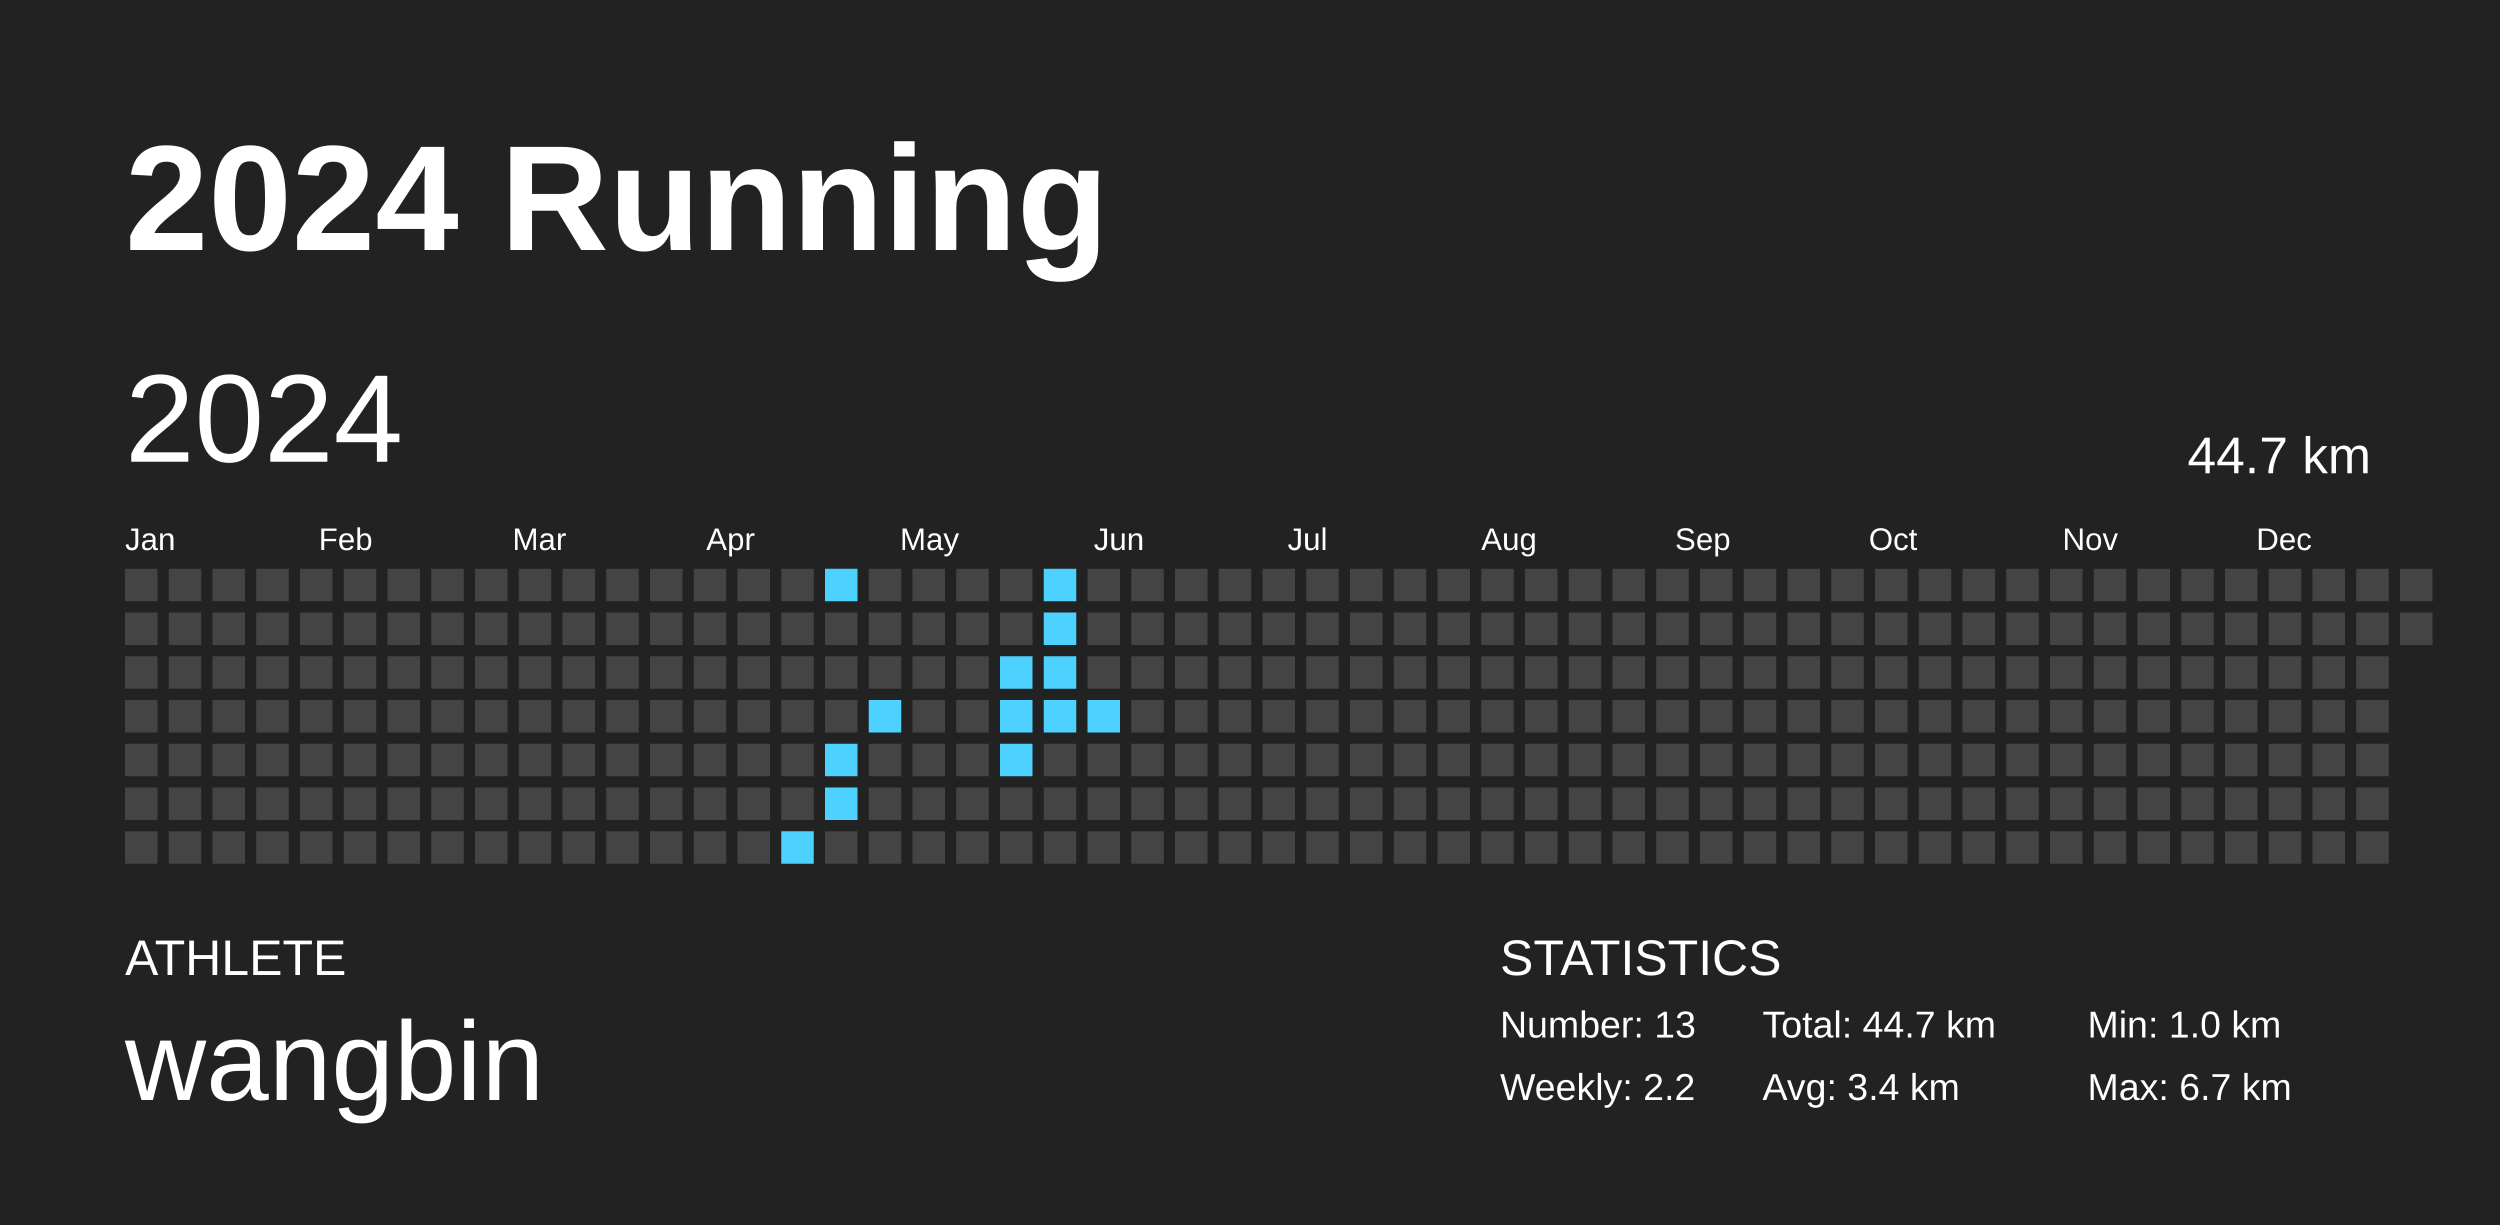
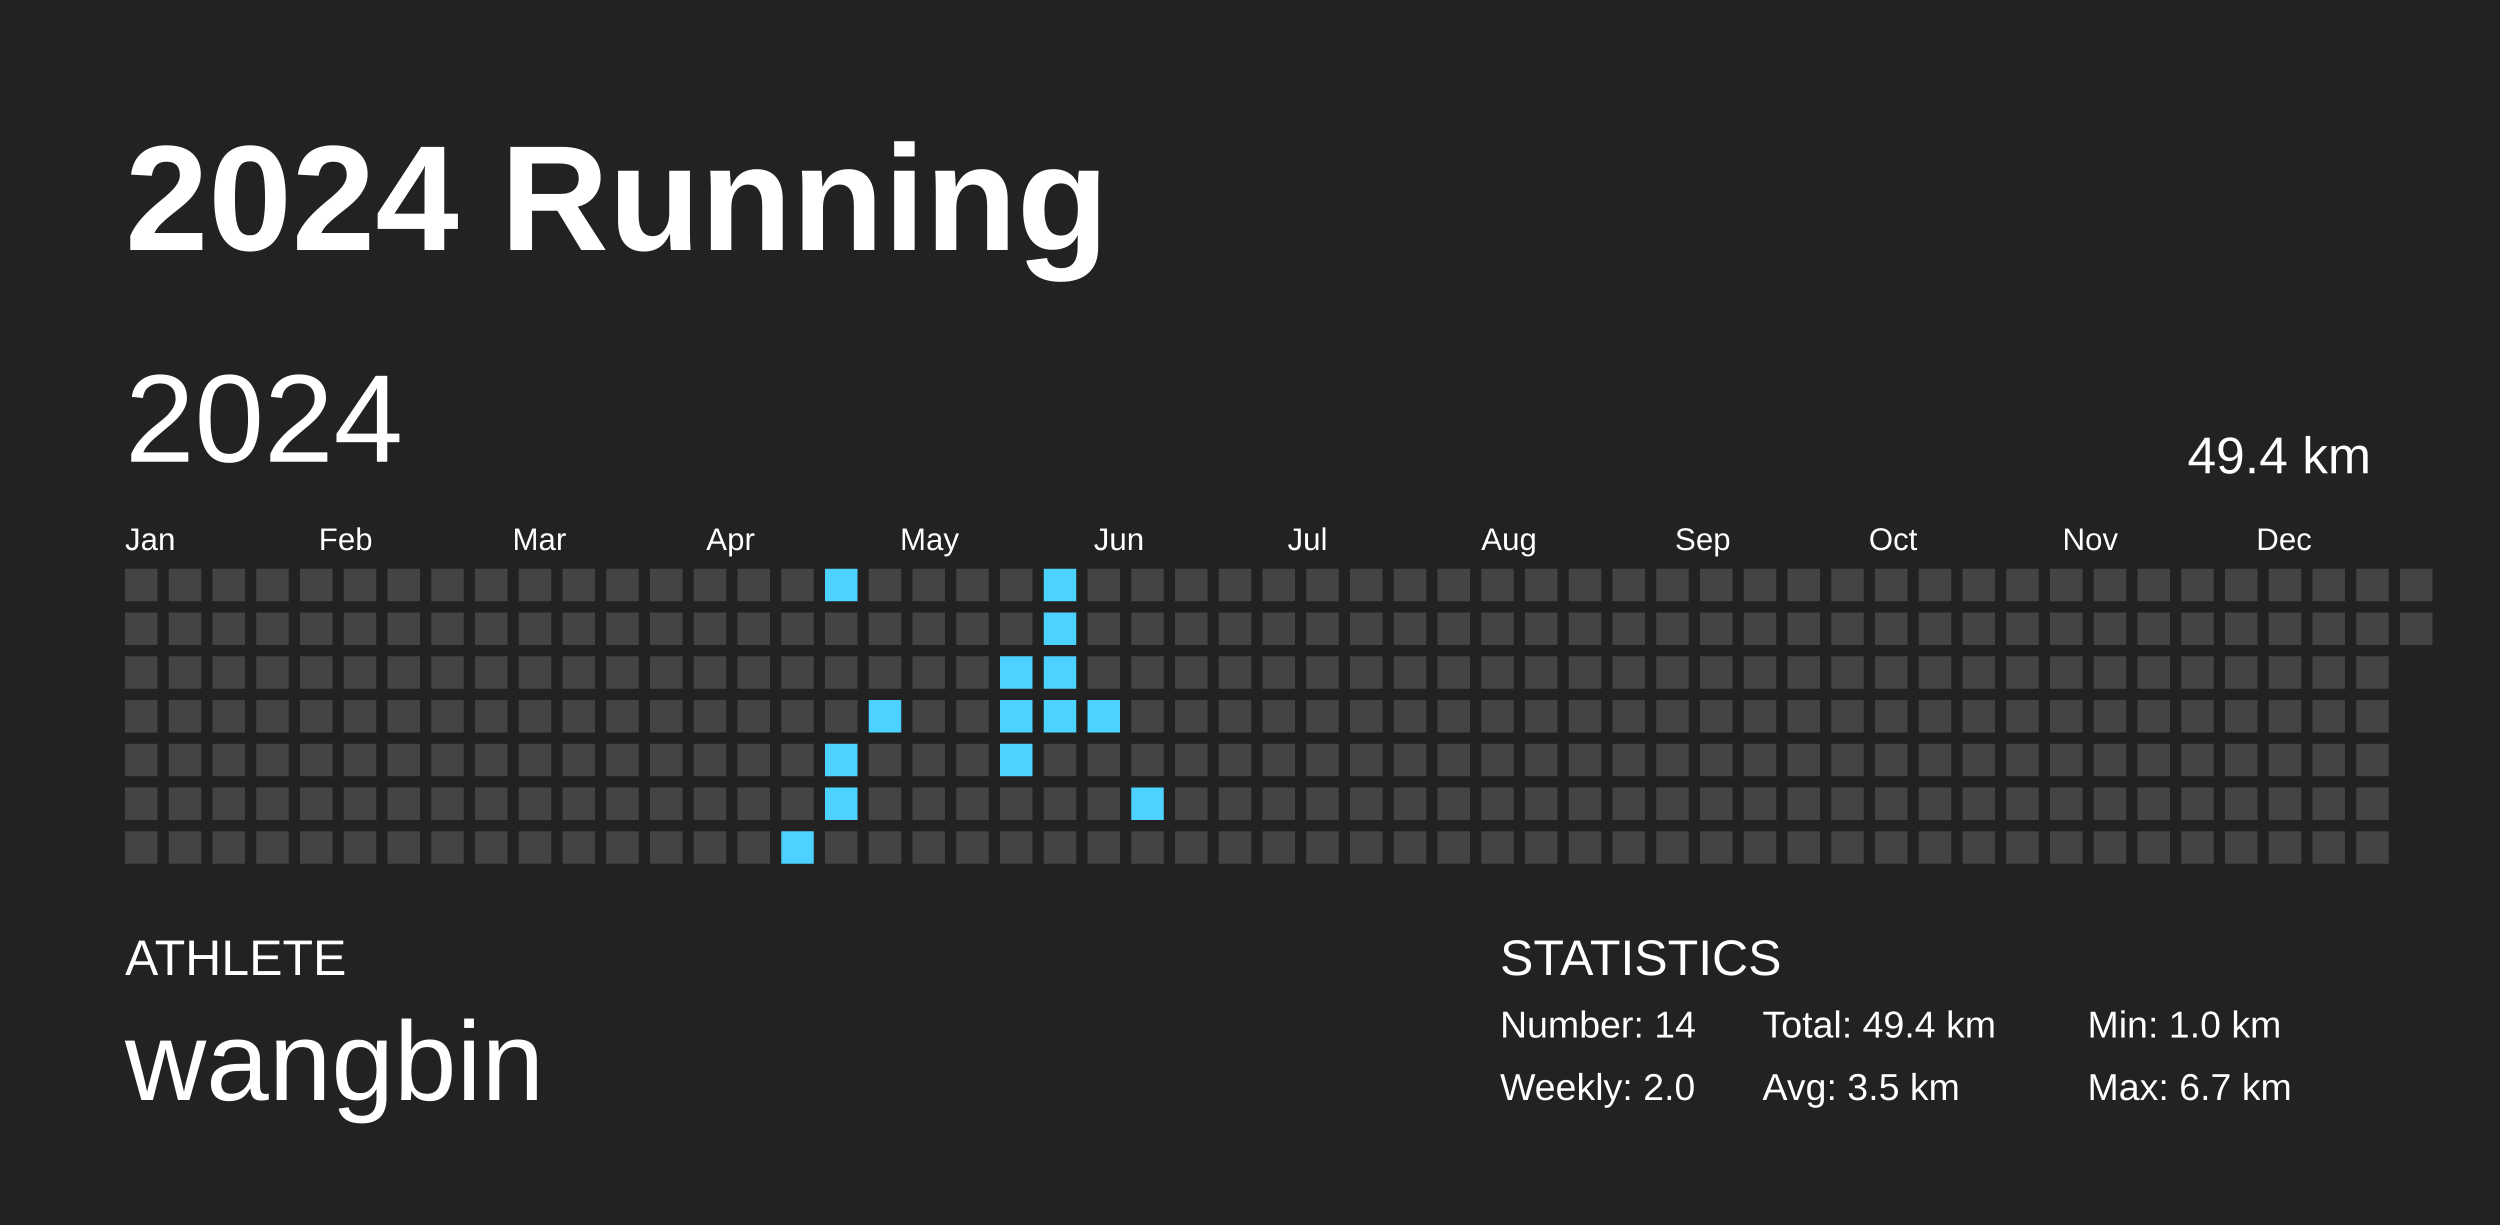
<svg xmlns="http://www.w3.org/2000/svg" baseProfile="full" height="98mm" version="1.1" viewBox="0,0,200,98" width="200mm">
  <defs />
  <rect fill="#222222" height="98" width="200" x="0" y="0" />
  <text fill="#FFFFFF" style="font-size:12px; font-family:Arial; font-weight:bold;" x="10" y="20">2024 Running</text>
  <text fill="#FFFFFF" style="font-size:4px; font-family:Arial" x="10" y="78">ATHLETE</text>
  <text fill="#FFFFFF" style="font-size:9px; font-family:Arial" x="10" y="88">wangbin</text>
  <text fill="#FFFFFF" style="font-size:4px; font-family:Arial" x="120" y="78">STATISTICS</text>
-   <text fill="#FFFFFF" style="font-size:3px; font-family:Arial" x="120" y="83">Number: 13</text>
-   <text fill="#FFFFFF" style="font-size:3px; font-family:Arial" x="120" y="88">Weekly: 2.2</text>
-   <text fill="#FFFFFF" style="font-size:3px; font-family:Arial" x="141" y="83">Total: 44.7 km</text>
-   <text fill="#FFFFFF" style="font-size:3px; font-family:Arial" x="141" y="88">Avg: 3.4 km</text>
+   <text fill="#FFFFFF" style="font-size:3px; font-family:Arial" x="120" y="83">Number: 14</text>
+   <text fill="#FFFFFF" style="font-size:3px; font-family:Arial" x="120" y="88">Weekly: 2.0</text>
+   <text fill="#FFFFFF" style="font-size:3px; font-family:Arial" x="141" y="83">Total: 49.4 km</text>
+   <text fill="#FFFFFF" style="font-size:3px; font-family:Arial" x="141" y="88">Avg: 3.5 km</text>
  <text fill="#FFFFFF" style="font-size:3px; font-family:Arial" x="167" y="83">Min: 1.0 km</text>
  <text fill="#FFFFFF" style="font-size:3px; font-family:Arial" x="167" y="88">Max: 6.7 km</text>
  <text dominant-baseline="hanging" fill="#FFFFFF" style="font-size:10.0px; font-family:Arial;" x="10" y="30">2024</text>
-   <text dominant-baseline="hanging" fill="#FFFFFF" style="font-size:4.125px; font-family:Arial;" x="175" y="35">44.7 km</text>
+   <text dominant-baseline="hanging" fill="#FFFFFF" style="font-size:4.125px; font-family:Arial;" x="175" y="35">49.4 km</text>
  <text fill="#FFFFFF" style="font-size:2.5px; font-family:Arial" x="10.0" y="44">Jan</text>
  <text fill="#FFFFFF" style="font-size:2.5px; font-family:Arial" x="25.5" y="44">Feb</text>
  <text fill="#FFFFFF" style="font-size:2.5px; font-family:Arial" x="41.0" y="44">Mar</text>
  <text fill="#FFFFFF" style="font-size:2.5px; font-family:Arial" x="56.5" y="44">Apr</text>
  <text fill="#FFFFFF" style="font-size:2.5px; font-family:Arial" x="72.0" y="44">May</text>
  <text fill="#FFFFFF" style="font-size:2.5px; font-family:Arial" x="87.5" y="44">Jun</text>
  <text fill="#FFFFFF" style="font-size:2.5px; font-family:Arial" x="103.0" y="44">Jul</text>
  <text fill="#FFFFFF" style="font-size:2.5px; font-family:Arial" x="118.5" y="44">Aug</text>
  <text fill="#FFFFFF" style="font-size:2.5px; font-family:Arial" x="134.0" y="44">Sep</text>
  <text fill="#FFFFFF" style="font-size:2.5px; font-family:Arial" x="149.5" y="44">Oct</text>
  <text fill="#FFFFFF" style="font-size:2.5px; font-family:Arial" x="165.0" y="44">Nov</text>
  <text fill="#FFFFFF" style="font-size:2.5px; font-family:Arial" x="180.5" y="44">Dec</text>
  <rect fill="#444444" height="2.6" width="2.6" x="10.0" y="45.5" />
  <rect fill="#444444" height="2.6" width="2.6" x="10.0" y="49.0" />
  <rect fill="#444444" height="2.6" width="2.6" x="10.0" y="52.5" />
  <rect fill="#444444" height="2.6" width="2.6" x="10.0" y="56.0" />
  <rect fill="#444444" height="2.6" width="2.6" x="10.0" y="59.5" />
  <rect fill="#444444" height="2.6" width="2.6" x="10.0" y="63.0" />
  <rect fill="#444444" height="2.6" width="2.6" x="10.0" y="66.5" />
  <rect fill="#444444" height="2.6" width="2.6" x="13.5" y="45.5" />
  <rect fill="#444444" height="2.6" width="2.6" x="13.5" y="49.0" />
  <rect fill="#444444" height="2.6" width="2.6" x="13.5" y="52.5" />
  <rect fill="#444444" height="2.6" width="2.6" x="13.5" y="56.0" />
  <rect fill="#444444" height="2.6" width="2.6" x="13.5" y="59.5" />
  <rect fill="#444444" height="2.6" width="2.6" x="13.5" y="63.0" />
  <rect fill="#444444" height="2.6" width="2.6" x="13.5" y="66.5" />
  <rect fill="#444444" height="2.6" width="2.6" x="17.0" y="45.5" />
  <rect fill="#444444" height="2.6" width="2.6" x="17.0" y="49.0" />
  <rect fill="#444444" height="2.6" width="2.6" x="17.0" y="52.5" />
  <rect fill="#444444" height="2.6" width="2.6" x="17.0" y="56.0" />
  <rect fill="#444444" height="2.6" width="2.6" x="17.0" y="59.5" />
  <rect fill="#444444" height="2.6" width="2.6" x="17.0" y="63.0" />
  <rect fill="#444444" height="2.6" width="2.6" x="17.0" y="66.5" />
  <rect fill="#444444" height="2.6" width="2.6" x="20.5" y="45.5" />
  <rect fill="#444444" height="2.6" width="2.6" x="20.5" y="49.0" />
  <rect fill="#444444" height="2.6" width="2.6" x="20.5" y="52.5" />
  <rect fill="#444444" height="2.6" width="2.6" x="20.5" y="56.0" />
  <rect fill="#444444" height="2.6" width="2.6" x="20.5" y="59.5" />
  <rect fill="#444444" height="2.6" width="2.6" x="20.5" y="63.0" />
  <rect fill="#444444" height="2.6" width="2.6" x="20.5" y="66.5" />
  <rect fill="#444444" height="2.6" width="2.6" x="24.0" y="45.5" />
  <rect fill="#444444" height="2.6" width="2.6" x="24.0" y="49.0" />
  <rect fill="#444444" height="2.6" width="2.6" x="24.0" y="52.5" />
  <rect fill="#444444" height="2.6" width="2.6" x="24.0" y="56.0" />
  <rect fill="#444444" height="2.6" width="2.6" x="24.0" y="59.5" />
  <rect fill="#444444" height="2.6" width="2.6" x="24.0" y="63.0" />
  <rect fill="#444444" height="2.6" width="2.6" x="24.0" y="66.5" />
  <rect fill="#444444" height="2.6" width="2.6" x="27.5" y="45.5" />
  <rect fill="#444444" height="2.6" width="2.6" x="27.5" y="49.0" />
  <rect fill="#444444" height="2.6" width="2.6" x="27.5" y="52.5" />
  <rect fill="#444444" height="2.6" width="2.6" x="27.5" y="56.0" />
  <rect fill="#444444" height="2.6" width="2.6" x="27.5" y="59.5" />
  <rect fill="#444444" height="2.6" width="2.6" x="27.5" y="63.0" />
  <rect fill="#444444" height="2.6" width="2.6" x="27.5" y="66.5" />
  <rect fill="#444444" height="2.6" width="2.6" x="31.0" y="45.5" />
  <rect fill="#444444" height="2.6" width="2.6" x="31.0" y="49.0" />
  <rect fill="#444444" height="2.6" width="2.6" x="31.0" y="52.5" />
  <rect fill="#444444" height="2.6" width="2.6" x="31.0" y="56.0" />
  <rect fill="#444444" height="2.6" width="2.6" x="31.0" y="59.5" />
  <rect fill="#444444" height="2.6" width="2.6" x="31.0" y="63.0" />
  <rect fill="#444444" height="2.6" width="2.6" x="31.0" y="66.5" />
  <rect fill="#444444" height="2.6" width="2.6" x="34.5" y="45.5" />
  <rect fill="#444444" height="2.6" width="2.6" x="34.5" y="49.0" />
  <rect fill="#444444" height="2.6" width="2.6" x="34.5" y="52.5" />
  <rect fill="#444444" height="2.6" width="2.6" x="34.5" y="56.0" />
  <rect fill="#444444" height="2.6" width="2.6" x="34.5" y="59.5" />
  <rect fill="#444444" height="2.6" width="2.6" x="34.5" y="63.0" />
  <rect fill="#444444" height="2.6" width="2.6" x="34.5" y="66.5" />
  <rect fill="#444444" height="2.6" width="2.6" x="38.0" y="45.5" />
  <rect fill="#444444" height="2.6" width="2.6" x="38.0" y="49.0" />
  <rect fill="#444444" height="2.6" width="2.6" x="38.0" y="52.5" />
  <rect fill="#444444" height="2.6" width="2.6" x="38.0" y="56.0" />
  <rect fill="#444444" height="2.6" width="2.6" x="38.0" y="59.5" />
  <rect fill="#444444" height="2.6" width="2.6" x="38.0" y="63.0" />
  <rect fill="#444444" height="2.6" width="2.6" x="38.0" y="66.5" />
  <rect fill="#444444" height="2.6" width="2.6" x="41.5" y="45.5" />
  <rect fill="#444444" height="2.6" width="2.6" x="41.5" y="49.0" />
  <rect fill="#444444" height="2.6" width="2.6" x="41.5" y="52.5" />
  <rect fill="#444444" height="2.6" width="2.6" x="41.5" y="56.0" />
  <rect fill="#444444" height="2.6" width="2.6" x="41.5" y="59.5" />
  <rect fill="#444444" height="2.6" width="2.6" x="41.5" y="63.0" />
  <rect fill="#444444" height="2.6" width="2.6" x="41.5" y="66.5" />
  <rect fill="#444444" height="2.6" width="2.6" x="45.0" y="45.5" />
  <rect fill="#444444" height="2.6" width="2.6" x="45.0" y="49.0" />
  <rect fill="#444444" height="2.6" width="2.6" x="45.0" y="52.5" />
  <rect fill="#444444" height="2.6" width="2.6" x="45.0" y="56.0" />
  <rect fill="#444444" height="2.6" width="2.6" x="45.0" y="59.5" />
  <rect fill="#444444" height="2.6" width="2.6" x="45.0" y="63.0" />
  <rect fill="#444444" height="2.6" width="2.6" x="45.0" y="66.5" />
  <rect fill="#444444" height="2.6" width="2.6" x="48.5" y="45.5" />
  <rect fill="#444444" height="2.6" width="2.6" x="48.5" y="49.0" />
  <rect fill="#444444" height="2.6" width="2.6" x="48.5" y="52.5" />
  <rect fill="#444444" height="2.6" width="2.6" x="48.5" y="56.0" />
  <rect fill="#444444" height="2.6" width="2.6" x="48.5" y="59.5" />
  <rect fill="#444444" height="2.6" width="2.6" x="48.5" y="63.0" />
  <rect fill="#444444" height="2.6" width="2.6" x="48.5" y="66.5" />
  <rect fill="#444444" height="2.6" width="2.6" x="52.0" y="45.5" />
  <rect fill="#444444" height="2.6" width="2.6" x="52.0" y="49.0" />
  <rect fill="#444444" height="2.6" width="2.6" x="52.0" y="52.5" />
  <rect fill="#444444" height="2.6" width="2.6" x="52.0" y="56.0" />
  <rect fill="#444444" height="2.6" width="2.6" x="52.0" y="59.5" />
  <rect fill="#444444" height="2.6" width="2.6" x="52.0" y="63.0" />
  <rect fill="#444444" height="2.6" width="2.6" x="52.0" y="66.5" />
  <rect fill="#444444" height="2.6" width="2.6" x="55.5" y="45.5" />
  <rect fill="#444444" height="2.6" width="2.6" x="55.5" y="49.0" />
  <rect fill="#444444" height="2.6" width="2.6" x="55.5" y="52.5" />
  <rect fill="#444444" height="2.6" width="2.6" x="55.5" y="56.0" />
  <rect fill="#444444" height="2.6" width="2.6" x="55.5" y="59.5" />
  <rect fill="#444444" height="2.6" width="2.6" x="55.5" y="63.0" />
  <rect fill="#444444" height="2.6" width="2.6" x="55.5" y="66.5" />
  <rect fill="#444444" height="2.6" width="2.6" x="59.0" y="45.5" />
  <rect fill="#444444" height="2.6" width="2.6" x="59.0" y="49.0" />
  <rect fill="#444444" height="2.6" width="2.6" x="59.0" y="52.5" />
  <rect fill="#444444" height="2.6" width="2.6" x="59.0" y="56.0" />
  <rect fill="#444444" height="2.6" width="2.6" x="59.0" y="59.5" />
  <rect fill="#444444" height="2.6" width="2.6" x="59.0" y="63.0" />
  <rect fill="#444444" height="2.6" width="2.6" x="59.0" y="66.5" />
  <rect fill="#444444" height="2.6" width="2.6" x="62.5" y="45.5" />
  <rect fill="#444444" height="2.6" width="2.6" x="62.5" y="49.0" />
  <rect fill="#444444" height="2.6" width="2.6" x="62.5" y="52.5" />
  <rect fill="#444444" height="2.6" width="2.6" x="62.5" y="56.0" />
  <rect fill="#444444" height="2.6" width="2.6" x="62.5" y="59.5" />
  <rect fill="#444444" height="2.6" width="2.6" x="62.5" y="63.0" />
  <rect fill="#4dd2ff" height="2.6" width="2.6" x="62.5" y="66.5" />
  <rect fill="#4dd2ff" height="2.6" width="2.6" x="66.0" y="45.5" />
  <rect fill="#444444" height="2.6" width="2.6" x="66.0" y="49.0" />
  <rect fill="#444444" height="2.6" width="2.6" x="66.0" y="52.5" />
  <rect fill="#444444" height="2.6" width="2.6" x="66.0" y="56.0" />
  <rect fill="#4dd2ff" height="2.6" width="2.6" x="66.0" y="59.5" />
  <rect fill="#4dd2ff" height="2.6" width="2.6" x="66.0" y="63.0" />
  <rect fill="#444444" height="2.6" width="2.6" x="66.0" y="66.5" />
  <rect fill="#444444" height="2.6" width="2.6" x="69.5" y="45.5" />
  <rect fill="#444444" height="2.6" width="2.6" x="69.5" y="49.0" />
  <rect fill="#444444" height="2.6" width="2.6" x="69.5" y="52.5" />
  <rect fill="#4dd2ff" height="2.6" width="2.6" x="69.5" y="56.0" />
  <rect fill="#444444" height="2.6" width="2.6" x="69.5" y="59.5" />
  <rect fill="#444444" height="2.6" width="2.6" x="69.5" y="63.0" />
  <rect fill="#444444" height="2.6" width="2.6" x="69.5" y="66.5" />
  <rect fill="#444444" height="2.6" width="2.6" x="73.0" y="45.5" />
  <rect fill="#444444" height="2.6" width="2.6" x="73.0" y="49.0" />
  <rect fill="#444444" height="2.6" width="2.6" x="73.0" y="52.5" />
  <rect fill="#444444" height="2.6" width="2.6" x="73.0" y="56.0" />
  <rect fill="#444444" height="2.6" width="2.6" x="73.0" y="59.5" />
  <rect fill="#444444" height="2.6" width="2.6" x="73.0" y="63.0" />
  <rect fill="#444444" height="2.6" width="2.6" x="73.0" y="66.5" />
  <rect fill="#444444" height="2.6" width="2.6" x="76.5" y="45.5" />
  <rect fill="#444444" height="2.6" width="2.6" x="76.5" y="49.0" />
  <rect fill="#444444" height="2.6" width="2.6" x="76.5" y="52.5" />
  <rect fill="#444444" height="2.6" width="2.6" x="76.5" y="56.0" />
  <rect fill="#444444" height="2.6" width="2.6" x="76.5" y="59.5" />
  <rect fill="#444444" height="2.6" width="2.6" x="76.5" y="63.0" />
  <rect fill="#444444" height="2.6" width="2.6" x="76.5" y="66.5" />
  <rect fill="#444444" height="2.6" width="2.6" x="80.0" y="45.5" />
  <rect fill="#444444" height="2.6" width="2.6" x="80.0" y="49.0" />
  <rect fill="#4dd2ff" height="2.6" width="2.6" x="80.0" y="52.5" />
  <rect fill="#4dd2ff" height="2.6" width="2.6" x="80.0" y="56.0" />
  <rect fill="#4dd2ff" height="2.6" width="2.6" x="80.0" y="59.5" />
  <rect fill="#444444" height="2.6" width="2.6" x="80.0" y="63.0" />
  <rect fill="#444444" height="2.6" width="2.6" x="80.0" y="66.5" />
  <rect fill="#4dd2ff" height="2.6" width="2.6" x="83.5" y="45.5" />
  <rect fill="#4dd2ff" height="2.6" width="2.6" x="83.5" y="49.0" />
  <rect fill="#4dd2ff" height="2.6" width="2.6" x="83.5" y="52.5" />
  <rect fill="#4dd2ff" height="2.6" width="2.6" x="83.5" y="56.0" />
  <rect fill="#444444" height="2.6" width="2.6" x="83.5" y="59.5" />
  <rect fill="#444444" height="2.6" width="2.6" x="83.5" y="63.0" />
  <rect fill="#444444" height="2.6" width="2.6" x="83.5" y="66.5" />
  <rect fill="#444444" height="2.6" width="2.6" x="87.0" y="45.5" />
  <rect fill="#444444" height="2.6" width="2.6" x="87.0" y="49.0" />
  <rect fill="#444444" height="2.6" width="2.6" x="87.0" y="52.5" />
  <rect fill="#4dd2ff" height="2.6" width="2.6" x="87.0" y="56.0" />
  <rect fill="#444444" height="2.6" width="2.6" x="87.0" y="59.5" />
  <rect fill="#444444" height="2.6" width="2.6" x="87.0" y="63.0" />
  <rect fill="#444444" height="2.6" width="2.6" x="87.0" y="66.5" />
  <rect fill="#444444" height="2.6" width="2.6" x="90.5" y="45.5" />
  <rect fill="#444444" height="2.6" width="2.6" x="90.5" y="49.0" />
  <rect fill="#444444" height="2.6" width="2.6" x="90.5" y="52.5" />
  <rect fill="#444444" height="2.6" width="2.6" x="90.5" y="56.0" />
  <rect fill="#444444" height="2.6" width="2.6" x="90.5" y="59.5" />
-   <rect fill="#444444" height="2.6" width="2.6" x="90.5" y="63.0" />
+   <rect fill="#4dd2ff" height="2.6" width="2.6" x="90.5" y="63.0" />
  <rect fill="#444444" height="2.6" width="2.6" x="90.5" y="66.5" />
  <rect fill="#444444" height="2.6" width="2.6" x="94.0" y="45.5" />
  <rect fill="#444444" height="2.6" width="2.6" x="94.0" y="49.0" />
  <rect fill="#444444" height="2.6" width="2.6" x="94.0" y="52.5" />
  <rect fill="#444444" height="2.6" width="2.6" x="94.0" y="56.0" />
  <rect fill="#444444" height="2.6" width="2.6" x="94.0" y="59.5" />
  <rect fill="#444444" height="2.6" width="2.6" x="94.0" y="63.0" />
  <rect fill="#444444" height="2.6" width="2.6" x="94.0" y="66.5" />
  <rect fill="#444444" height="2.6" width="2.6" x="97.5" y="45.5" />
  <rect fill="#444444" height="2.6" width="2.6" x="97.5" y="49.0" />
  <rect fill="#444444" height="2.6" width="2.6" x="97.5" y="52.5" />
  <rect fill="#444444" height="2.6" width="2.6" x="97.5" y="56.0" />
  <rect fill="#444444" height="2.6" width="2.6" x="97.5" y="59.5" />
  <rect fill="#444444" height="2.6" width="2.6" x="97.5" y="63.0" />
  <rect fill="#444444" height="2.6" width="2.6" x="97.5" y="66.5" />
  <rect fill="#444444" height="2.6" width="2.6" x="101.0" y="45.5" />
  <rect fill="#444444" height="2.6" width="2.6" x="101.0" y="49.0" />
  <rect fill="#444444" height="2.6" width="2.6" x="101.0" y="52.5" />
  <rect fill="#444444" height="2.6" width="2.6" x="101.0" y="56.0" />
  <rect fill="#444444" height="2.6" width="2.6" x="101.0" y="59.5" />
  <rect fill="#444444" height="2.6" width="2.6" x="101.0" y="63.0" />
  <rect fill="#444444" height="2.6" width="2.6" x="101.0" y="66.5" />
  <rect fill="#444444" height="2.6" width="2.6" x="104.5" y="45.5" />
  <rect fill="#444444" height="2.6" width="2.6" x="104.5" y="49.0" />
  <rect fill="#444444" height="2.6" width="2.6" x="104.5" y="52.5" />
  <rect fill="#444444" height="2.6" width="2.6" x="104.5" y="56.0" />
  <rect fill="#444444" height="2.6" width="2.6" x="104.5" y="59.5" />
  <rect fill="#444444" height="2.6" width="2.6" x="104.5" y="63.0" />
  <rect fill="#444444" height="2.6" width="2.6" x="104.5" y="66.5" />
  <rect fill="#444444" height="2.6" width="2.6" x="108.0" y="45.5" />
  <rect fill="#444444" height="2.6" width="2.6" x="108.0" y="49.0" />
  <rect fill="#444444" height="2.6" width="2.6" x="108.0" y="52.5" />
  <rect fill="#444444" height="2.6" width="2.6" x="108.0" y="56.0" />
  <rect fill="#444444" height="2.6" width="2.6" x="108.0" y="59.5" />
  <rect fill="#444444" height="2.6" width="2.6" x="108.0" y="63.0" />
  <rect fill="#444444" height="2.6" width="2.6" x="108.0" y="66.5" />
  <rect fill="#444444" height="2.6" width="2.6" x="111.5" y="45.5" />
  <rect fill="#444444" height="2.6" width="2.6" x="111.5" y="49.0" />
  <rect fill="#444444" height="2.6" width="2.6" x="111.5" y="52.5" />
  <rect fill="#444444" height="2.6" width="2.6" x="111.5" y="56.0" />
  <rect fill="#444444" height="2.6" width="2.6" x="111.5" y="59.5" />
  <rect fill="#444444" height="2.6" width="2.6" x="111.5" y="63.0" />
  <rect fill="#444444" height="2.6" width="2.6" x="111.5" y="66.5" />
  <rect fill="#444444" height="2.6" width="2.6" x="115.0" y="45.5" />
  <rect fill="#444444" height="2.6" width="2.6" x="115.0" y="49.0" />
  <rect fill="#444444" height="2.6" width="2.6" x="115.0" y="52.5" />
  <rect fill="#444444" height="2.6" width="2.6" x="115.0" y="56.0" />
  <rect fill="#444444" height="2.6" width="2.6" x="115.0" y="59.5" />
  <rect fill="#444444" height="2.6" width="2.6" x="115.0" y="63.0" />
  <rect fill="#444444" height="2.6" width="2.6" x="115.0" y="66.5" />
  <rect fill="#444444" height="2.6" width="2.6" x="118.5" y="45.5" />
  <rect fill="#444444" height="2.6" width="2.6" x="118.5" y="49.0" />
  <rect fill="#444444" height="2.6" width="2.6" x="118.5" y="52.5" />
  <rect fill="#444444" height="2.6" width="2.6" x="118.5" y="56.0" />
  <rect fill="#444444" height="2.6" width="2.6" x="118.5" y="59.5" />
  <rect fill="#444444" height="2.6" width="2.6" x="118.5" y="63.0" />
  <rect fill="#444444" height="2.6" width="2.6" x="118.5" y="66.5" />
  <rect fill="#444444" height="2.6" width="2.6" x="122.0" y="45.5" />
  <rect fill="#444444" height="2.6" width="2.6" x="122.0" y="49.0" />
  <rect fill="#444444" height="2.6" width="2.6" x="122.0" y="52.5" />
  <rect fill="#444444" height="2.6" width="2.6" x="122.0" y="56.0" />
  <rect fill="#444444" height="2.6" width="2.6" x="122.0" y="59.5" />
  <rect fill="#444444" height="2.6" width="2.6" x="122.0" y="63.0" />
  <rect fill="#444444" height="2.6" width="2.6" x="122.0" y="66.5" />
  <rect fill="#444444" height="2.6" width="2.6" x="125.5" y="45.5" />
  <rect fill="#444444" height="2.6" width="2.6" x="125.5" y="49.0" />
  <rect fill="#444444" height="2.6" width="2.6" x="125.5" y="52.5" />
  <rect fill="#444444" height="2.6" width="2.6" x="125.5" y="56.0" />
  <rect fill="#444444" height="2.6" width="2.6" x="125.5" y="59.5" />
  <rect fill="#444444" height="2.6" width="2.6" x="125.5" y="63.0" />
  <rect fill="#444444" height="2.6" width="2.6" x="125.5" y="66.5" />
  <rect fill="#444444" height="2.6" width="2.6" x="129.0" y="45.5" />
  <rect fill="#444444" height="2.6" width="2.6" x="129.0" y="49.0" />
  <rect fill="#444444" height="2.6" width="2.6" x="129.0" y="52.5" />
  <rect fill="#444444" height="2.6" width="2.6" x="129.0" y="56.0" />
  <rect fill="#444444" height="2.6" width="2.6" x="129.0" y="59.5" />
  <rect fill="#444444" height="2.6" width="2.6" x="129.0" y="63.0" />
  <rect fill="#444444" height="2.6" width="2.6" x="129.0" y="66.5" />
  <rect fill="#444444" height="2.6" width="2.6" x="132.5" y="45.5" />
  <rect fill="#444444" height="2.6" width="2.6" x="132.5" y="49.0" />
  <rect fill="#444444" height="2.6" width="2.6" x="132.5" y="52.5" />
  <rect fill="#444444" height="2.6" width="2.6" x="132.5" y="56.0" />
  <rect fill="#444444" height="2.6" width="2.6" x="132.5" y="59.5" />
  <rect fill="#444444" height="2.6" width="2.6" x="132.5" y="63.0" />
  <rect fill="#444444" height="2.6" width="2.6" x="132.5" y="66.5" />
  <rect fill="#444444" height="2.6" width="2.6" x="136.0" y="45.5" />
  <rect fill="#444444" height="2.6" width="2.6" x="136.0" y="49.0" />
  <rect fill="#444444" height="2.6" width="2.6" x="136.0" y="52.5" />
  <rect fill="#444444" height="2.6" width="2.6" x="136.0" y="56.0" />
  <rect fill="#444444" height="2.6" width="2.6" x="136.0" y="59.5" />
  <rect fill="#444444" height="2.6" width="2.6" x="136.0" y="63.0" />
  <rect fill="#444444" height="2.6" width="2.6" x="136.0" y="66.5" />
  <rect fill="#444444" height="2.6" width="2.6" x="139.5" y="45.5" />
  <rect fill="#444444" height="2.6" width="2.6" x="139.5" y="49.0" />
  <rect fill="#444444" height="2.6" width="2.6" x="139.5" y="52.5" />
  <rect fill="#444444" height="2.6" width="2.6" x="139.5" y="56.0" />
  <rect fill="#444444" height="2.6" width="2.6" x="139.5" y="59.5" />
  <rect fill="#444444" height="2.6" width="2.6" x="139.5" y="63.0" />
  <rect fill="#444444" height="2.6" width="2.6" x="139.5" y="66.5" />
  <rect fill="#444444" height="2.6" width="2.6" x="143.0" y="45.5" />
  <rect fill="#444444" height="2.6" width="2.6" x="143.0" y="49.0" />
  <rect fill="#444444" height="2.6" width="2.6" x="143.0" y="52.5" />
  <rect fill="#444444" height="2.6" width="2.6" x="143.0" y="56.0" />
  <rect fill="#444444" height="2.6" width="2.6" x="143.0" y="59.5" />
  <rect fill="#444444" height="2.6" width="2.6" x="143.0" y="63.0" />
  <rect fill="#444444" height="2.6" width="2.6" x="143.0" y="66.5" />
  <rect fill="#444444" height="2.6" width="2.6" x="146.5" y="45.5" />
  <rect fill="#444444" height="2.6" width="2.6" x="146.5" y="49.0" />
  <rect fill="#444444" height="2.6" width="2.6" x="146.5" y="52.5" />
  <rect fill="#444444" height="2.6" width="2.6" x="146.5" y="56.0" />
  <rect fill="#444444" height="2.6" width="2.6" x="146.5" y="59.5" />
  <rect fill="#444444" height="2.6" width="2.6" x="146.5" y="63.0" />
  <rect fill="#444444" height="2.6" width="2.6" x="146.5" y="66.5" />
  <rect fill="#444444" height="2.6" width="2.6" x="150.0" y="45.5" />
  <rect fill="#444444" height="2.6" width="2.6" x="150.0" y="49.0" />
  <rect fill="#444444" height="2.6" width="2.6" x="150.0" y="52.5" />
  <rect fill="#444444" height="2.6" width="2.6" x="150.0" y="56.0" />
  <rect fill="#444444" height="2.6" width="2.6" x="150.0" y="59.5" />
  <rect fill="#444444" height="2.6" width="2.6" x="150.0" y="63.0" />
  <rect fill="#444444" height="2.6" width="2.6" x="150.0" y="66.5" />
  <rect fill="#444444" height="2.6" width="2.6" x="153.5" y="45.5" />
  <rect fill="#444444" height="2.6" width="2.6" x="153.5" y="49.0" />
  <rect fill="#444444" height="2.6" width="2.6" x="153.5" y="52.5" />
  <rect fill="#444444" height="2.6" width="2.6" x="153.5" y="56.0" />
  <rect fill="#444444" height="2.6" width="2.6" x="153.5" y="59.5" />
  <rect fill="#444444" height="2.6" width="2.6" x="153.5" y="63.0" />
  <rect fill="#444444" height="2.6" width="2.6" x="153.5" y="66.5" />
  <rect fill="#444444" height="2.6" width="2.6" x="157.0" y="45.5" />
  <rect fill="#444444" height="2.6" width="2.6" x="157.0" y="49.0" />
  <rect fill="#444444" height="2.6" width="2.6" x="157.0" y="52.5" />
  <rect fill="#444444" height="2.6" width="2.6" x="157.0" y="56.0" />
  <rect fill="#444444" height="2.6" width="2.6" x="157.0" y="59.5" />
  <rect fill="#444444" height="2.6" width="2.6" x="157.0" y="63.0" />
  <rect fill="#444444" height="2.6" width="2.6" x="157.0" y="66.5" />
  <rect fill="#444444" height="2.6" width="2.6" x="160.5" y="45.5" />
  <rect fill="#444444" height="2.6" width="2.6" x="160.5" y="49.0" />
  <rect fill="#444444" height="2.6" width="2.6" x="160.5" y="52.5" />
  <rect fill="#444444" height="2.6" width="2.6" x="160.5" y="56.0" />
  <rect fill="#444444" height="2.6" width="2.6" x="160.5" y="59.5" />
  <rect fill="#444444" height="2.6" width="2.6" x="160.5" y="63.0" />
  <rect fill="#444444" height="2.6" width="2.6" x="160.5" y="66.5" />
  <rect fill="#444444" height="2.6" width="2.6" x="164.0" y="45.5" />
  <rect fill="#444444" height="2.6" width="2.6" x="164.0" y="49.0" />
  <rect fill="#444444" height="2.6" width="2.6" x="164.0" y="52.5" />
  <rect fill="#444444" height="2.6" width="2.6" x="164.0" y="56.0" />
  <rect fill="#444444" height="2.6" width="2.6" x="164.0" y="59.5" />
  <rect fill="#444444" height="2.6" width="2.6" x="164.0" y="63.0" />
  <rect fill="#444444" height="2.6" width="2.6" x="164.0" y="66.5" />
  <rect fill="#444444" height="2.6" width="2.6" x="167.5" y="45.5" />
  <rect fill="#444444" height="2.6" width="2.6" x="167.5" y="49.0" />
  <rect fill="#444444" height="2.6" width="2.6" x="167.5" y="52.5" />
  <rect fill="#444444" height="2.6" width="2.6" x="167.5" y="56.0" />
  <rect fill="#444444" height="2.6" width="2.6" x="167.5" y="59.5" />
  <rect fill="#444444" height="2.6" width="2.6" x="167.5" y="63.0" />
  <rect fill="#444444" height="2.6" width="2.6" x="167.5" y="66.5" />
  <rect fill="#444444" height="2.6" width="2.6" x="171.0" y="45.5" />
  <rect fill="#444444" height="2.6" width="2.6" x="171.0" y="49.0" />
  <rect fill="#444444" height="2.6" width="2.6" x="171.0" y="52.5" />
  <rect fill="#444444" height="2.6" width="2.6" x="171.0" y="56.0" />
  <rect fill="#444444" height="2.6" width="2.6" x="171.0" y="59.5" />
  <rect fill="#444444" height="2.6" width="2.6" x="171.0" y="63.0" />
  <rect fill="#444444" height="2.6" width="2.6" x="171.0" y="66.5" />
  <rect fill="#444444" height="2.6" width="2.6" x="174.5" y="45.5" />
  <rect fill="#444444" height="2.6" width="2.6" x="174.5" y="49.0" />
  <rect fill="#444444" height="2.6" width="2.6" x="174.5" y="52.5" />
  <rect fill="#444444" height="2.6" width="2.6" x="174.5" y="56.0" />
  <rect fill="#444444" height="2.6" width="2.6" x="174.5" y="59.5" />
  <rect fill="#444444" height="2.6" width="2.6" x="174.5" y="63.0" />
  <rect fill="#444444" height="2.6" width="2.6" x="174.5" y="66.5" />
  <rect fill="#444444" height="2.6" width="2.6" x="178.0" y="45.5" />
  <rect fill="#444444" height="2.6" width="2.6" x="178.0" y="49.0" />
  <rect fill="#444444" height="2.6" width="2.6" x="178.0" y="52.5" />
  <rect fill="#444444" height="2.6" width="2.6" x="178.0" y="56.0" />
  <rect fill="#444444" height="2.6" width="2.6" x="178.0" y="59.5" />
  <rect fill="#444444" height="2.6" width="2.6" x="178.0" y="63.0" />
  <rect fill="#444444" height="2.6" width="2.6" x="178.0" y="66.5" />
  <rect fill="#444444" height="2.6" width="2.6" x="181.5" y="45.5" />
  <rect fill="#444444" height="2.6" width="2.6" x="181.5" y="49.0" />
  <rect fill="#444444" height="2.6" width="2.6" x="181.5" y="52.5" />
  <rect fill="#444444" height="2.6" width="2.6" x="181.5" y="56.0" />
  <rect fill="#444444" height="2.6" width="2.6" x="181.5" y="59.5" />
  <rect fill="#444444" height="2.6" width="2.6" x="181.5" y="63.0" />
  <rect fill="#444444" height="2.6" width="2.6" x="181.5" y="66.5" />
  <rect fill="#444444" height="2.6" width="2.6" x="185.0" y="45.5" />
  <rect fill="#444444" height="2.6" width="2.6" x="185.0" y="49.0" />
  <rect fill="#444444" height="2.6" width="2.6" x="185.0" y="52.5" />
  <rect fill="#444444" height="2.6" width="2.6" x="185.0" y="56.0" />
  <rect fill="#444444" height="2.6" width="2.6" x="185.0" y="59.5" />
  <rect fill="#444444" height="2.6" width="2.6" x="185.0" y="63.0" />
  <rect fill="#444444" height="2.6" width="2.6" x="185.0" y="66.5" />
  <rect fill="#444444" height="2.6" width="2.6" x="188.5" y="45.5" />
  <rect fill="#444444" height="2.6" width="2.6" x="188.5" y="49.0" />
  <rect fill="#444444" height="2.6" width="2.6" x="188.5" y="52.5" />
  <rect fill="#444444" height="2.6" width="2.6" x="188.5" y="56.0" />
  <rect fill="#444444" height="2.6" width="2.6" x="188.5" y="59.5" />
  <rect fill="#444444" height="2.6" width="2.6" x="188.5" y="63.0" />
  <rect fill="#444444" height="2.6" width="2.6" x="188.5" y="66.5" />
  <rect fill="#444444" height="2.6" width="2.6" x="192.0" y="45.5" />
  <rect fill="#444444" height="2.6" width="2.6" x="192.0" y="49.0" />
</svg>
